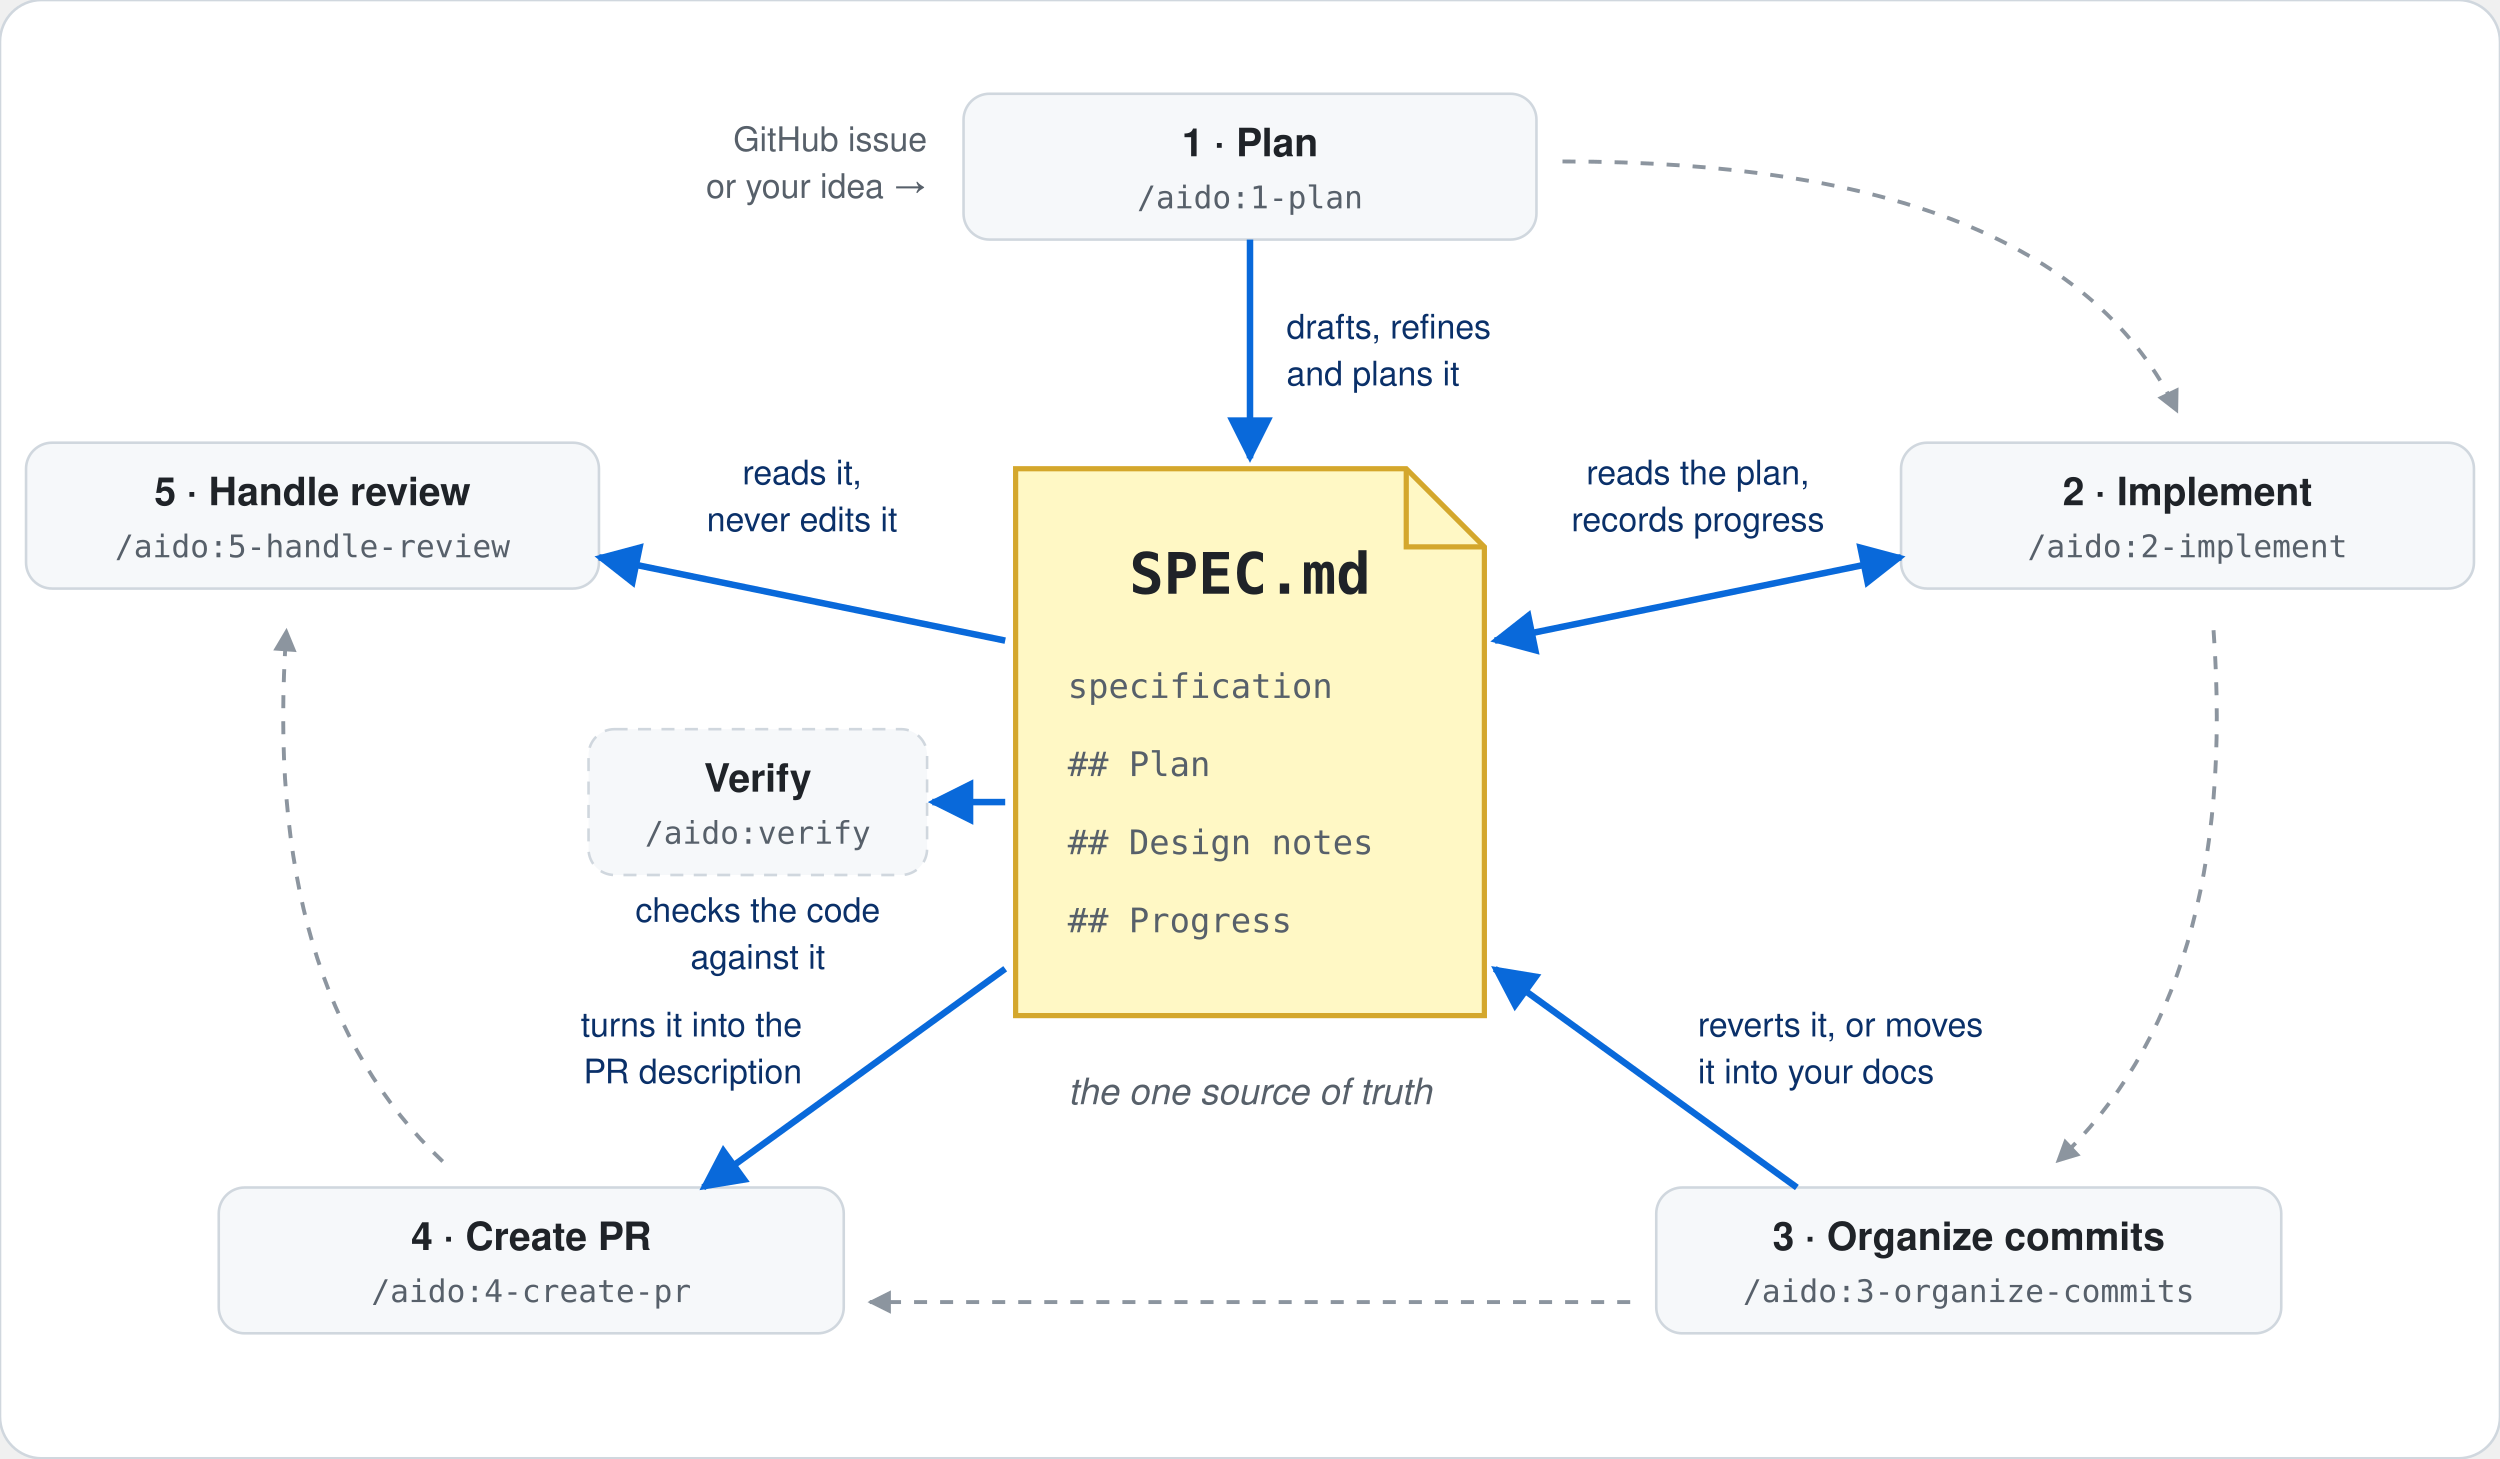
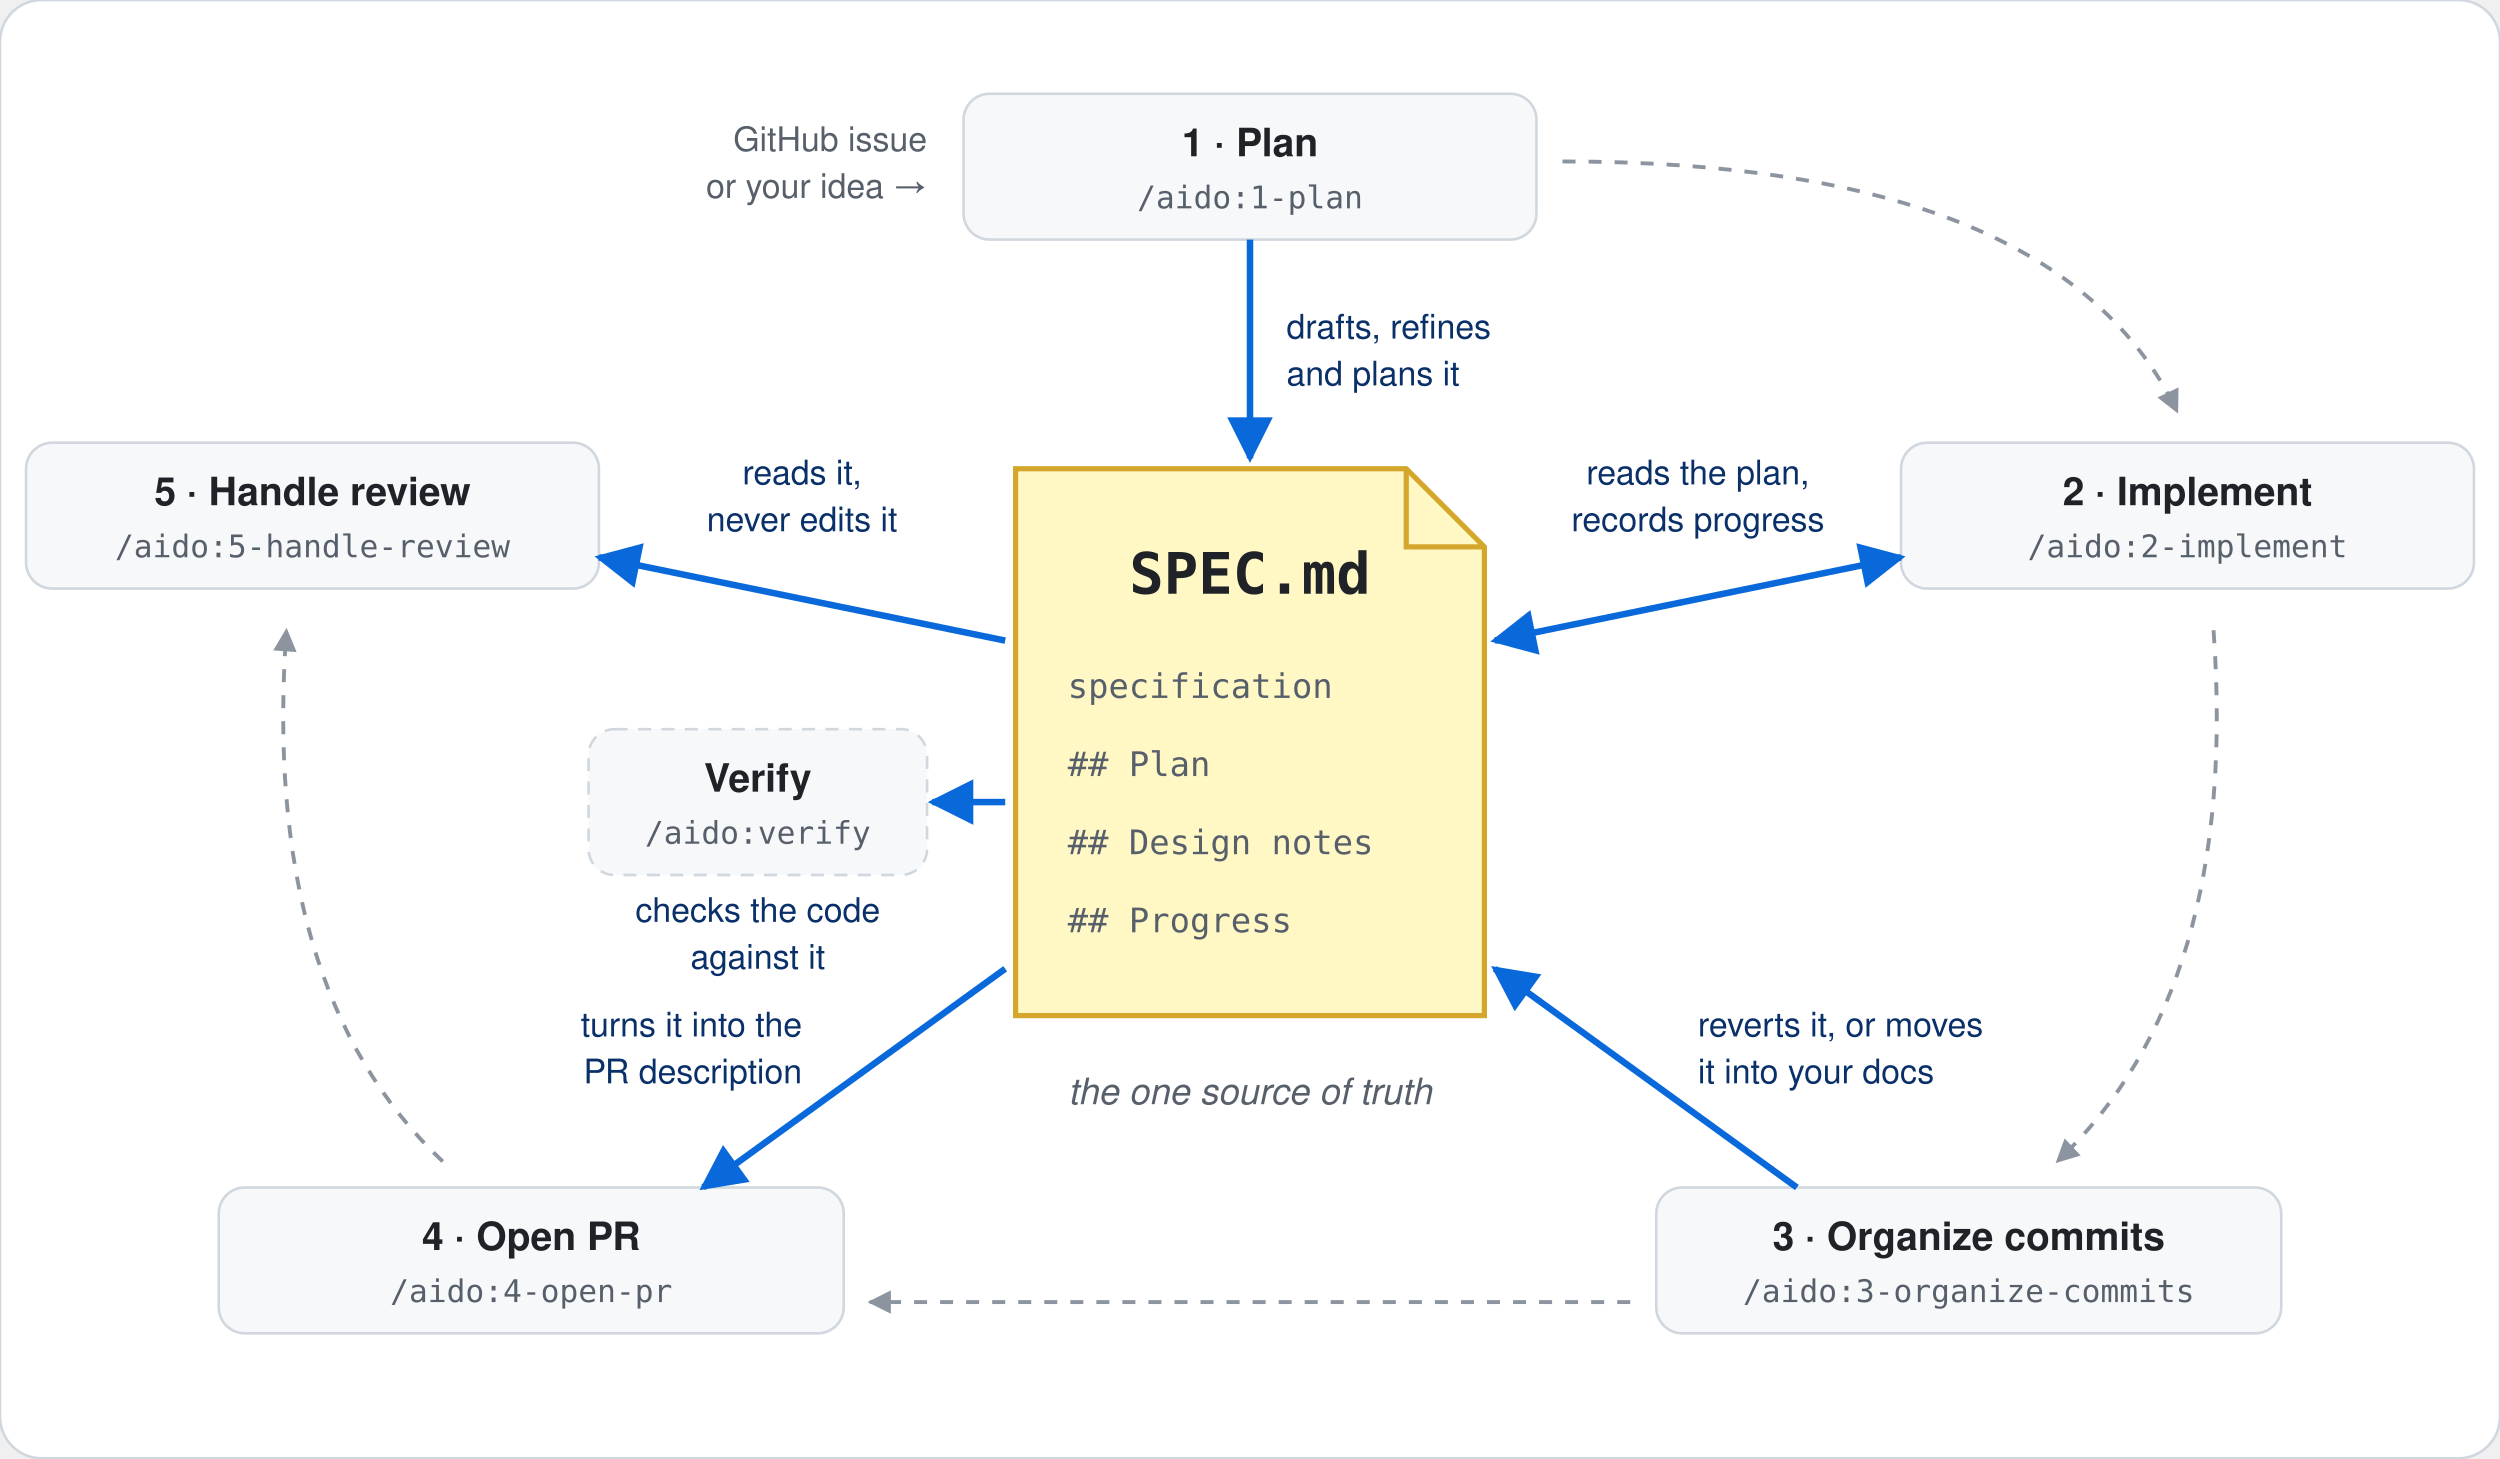
<svg xmlns="http://www.w3.org/2000/svg" width="960" height="560" viewBox="0 0 960 560" font-family="-apple-system, BlinkMacSystemFont, 'Segoe UI', Helvetica, Arial, sans-serif">
  <defs>
    <marker id="arrow" viewBox="0 0 10 10" refX="9" refY="5" markerWidth="7" markerHeight="7" orient="auto-start-reverse">
      <path d="M0,0 L10,5 L0,10 z" fill="#0969da" />
    </marker>
    <marker id="flow" viewBox="0 0 10 10" refX="9" refY="5" markerWidth="6" markerHeight="6" orient="auto">
      <path d="M0,0 L10,5 L0,10 z" fill="#8c959f" />
    </marker>
  </defs>
  <rect x="0" y="0" width="960" height="560" rx="16" fill="#ffffff" stroke="#d0d7de" />
  <g fill="none" stroke="#8c959f" stroke-width="1.5" stroke-dasharray="5 5" marker-end="url(#flow)">
    <path d="M600,62 Q790,62 836,158" />
    <path d="M850,242 Q860,380 790,446" />
    <path d="M626,500 L334,500" />
    <path d="M170,446 Q100,380 110,242" />
  </g>
  <path d="M390,180 L540,180 L570,210 L570,390 L390,390 Z" fill="#fff8c5" stroke="#d4a72c" stroke-width="2" />
  <path d="M540,180 L540,210 L570,210" fill="none" stroke="#d4a72c" stroke-width="2" />
  <text x="480" y="228" text-anchor="middle" font-size="22" font-weight="700" fill="#1f2328" font-family="ui-monospace, SFMono-Regular, Menlo, Consolas, monospace">SPEC.md</text>
  <g font-size="13" fill="#57606a" font-family="ui-monospace, SFMono-Regular, Menlo, Consolas, monospace">
    <text x="410" y="268">specification</text>
    <text x="410" y="298">## Plan</text>
    <text x="410" y="328">## Design notes</text>
    <text x="410" y="358">## Progress</text>
  </g>
  <text x="480" y="424" text-anchor="middle" font-size="14" font-style="italic" fill="#57606a">the one source of truth</text>
  <g font-size="15" font-weight="600" fill="#1f2328" text-anchor="middle">
    <rect x="370" y="36" width="220" height="56" rx="10" fill="#f6f8fa" stroke="#d0d7de" />
    <text x="480" y="60">1 · Plan</text>
    <rect x="730" y="170" width="220" height="56" rx="10" fill="#f6f8fa" stroke="#d0d7de" />
    <text x="840" y="194">2 · Implement</text>
    <rect x="636" y="456" width="240" height="56" rx="10" fill="#f6f8fa" stroke="#d0d7de" />
    <text x="756" y="480">3 · Organize commits</text>
    <rect x="84" y="456" width="240" height="56" rx="10" fill="#f6f8fa" stroke="#d0d7de" />
-     <text x="204" y="480">4 · Create PR</text>
+     <text x="204" y="480">4 · Open PR</text>
    <rect x="10" y="170" width="220" height="56" rx="10" fill="#f6f8fa" stroke="#d0d7de" />
    <text x="120" y="194">5 · Handle review</text>
  </g>
  <g font-size="12" fill="#57606a" text-anchor="middle" font-family="ui-monospace, SFMono-Regular, Menlo, Consolas, monospace">
    <text x="480" y="80">/aido:1-plan</text>
    <text x="840" y="214">/aido:2-implement</text>
    <text x="756" y="500">/aido:3-organize-commits</text>
-     <text x="204" y="500">/aido:4-create-pr</text>
+     <text x="204" y="500">/aido:4-open-pr</text>
    <text x="120" y="214">/aido:5-handle-review</text>
  </g>
  <rect x="226" y="280" width="130" height="56" rx="10" fill="#f6f8fa" stroke="#d0d7de" stroke-dasharray="5 4" />
  <text x="291" y="304" text-anchor="middle" font-size="15" font-weight="600" fill="#1f2328">Verify</text>
  <text x="291" y="324" text-anchor="middle" font-size="12" fill="#57606a" font-family="ui-monospace, SFMono-Regular, Menlo, Consolas, monospace">/aido:verify</text>
  <text x="356" y="58" text-anchor="end" font-size="13" fill="#57606a">GitHub issue</text>
  <text x="356" y="76" text-anchor="end" font-size="13" fill="#57606a">or your idea →</text>
  <g stroke="#0969da" stroke-width="2.5" fill="none">
    <path d="M480,92 L480,176" marker-end="url(#arrow)" />
    <path d="M730,214 L574,246" marker-start="url(#arrow)" marker-end="url(#arrow)" />
    <path d="M690,456 L574,372" marker-end="url(#arrow)" />
    <path d="M386,372 L270,456" marker-end="url(#arrow)" />
    <path d="M386,246 L230,214" marker-end="url(#arrow)" />
    <path d="M386,308 L358,308" marker-end="url(#arrow)" />
  </g>
  <g font-size="13" fill="#0a3069">
    <text x="494" y="130">drafts, refines</text>
    <text x="494" y="148">and plans it</text>
    <text x="652" y="186" text-anchor="middle">reads the plan,</text>
    <text x="652" y="204" text-anchor="middle">records progress</text>
    <text x="652" y="398">reverts it, or moves</text>
    <text x="652" y="416">it into your docs</text>
    <text x="308" y="398" text-anchor="end">turns it into the</text>
    <text x="308" y="416" text-anchor="end">PR description</text>
    <text x="308" y="186" text-anchor="middle">reads it,</text>
    <text x="308" y="204" text-anchor="middle">never edits it</text>
    <text x="291" y="354" text-anchor="middle">checks the code</text>
    <text x="291" y="372" text-anchor="middle">against it</text>
  </g>
</svg>
